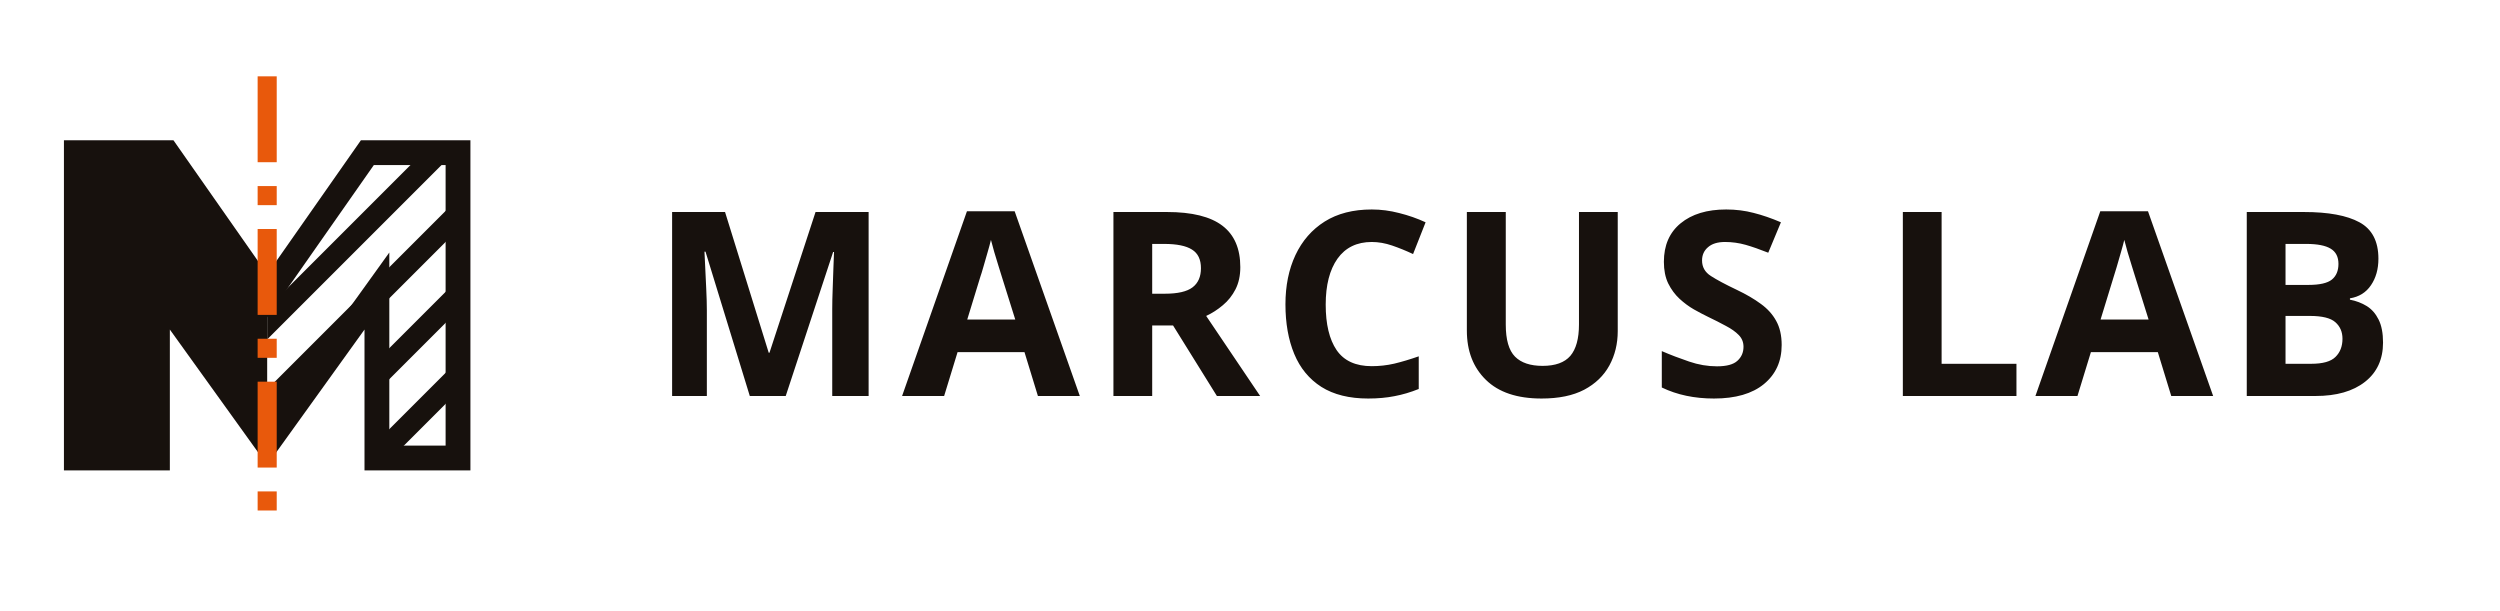
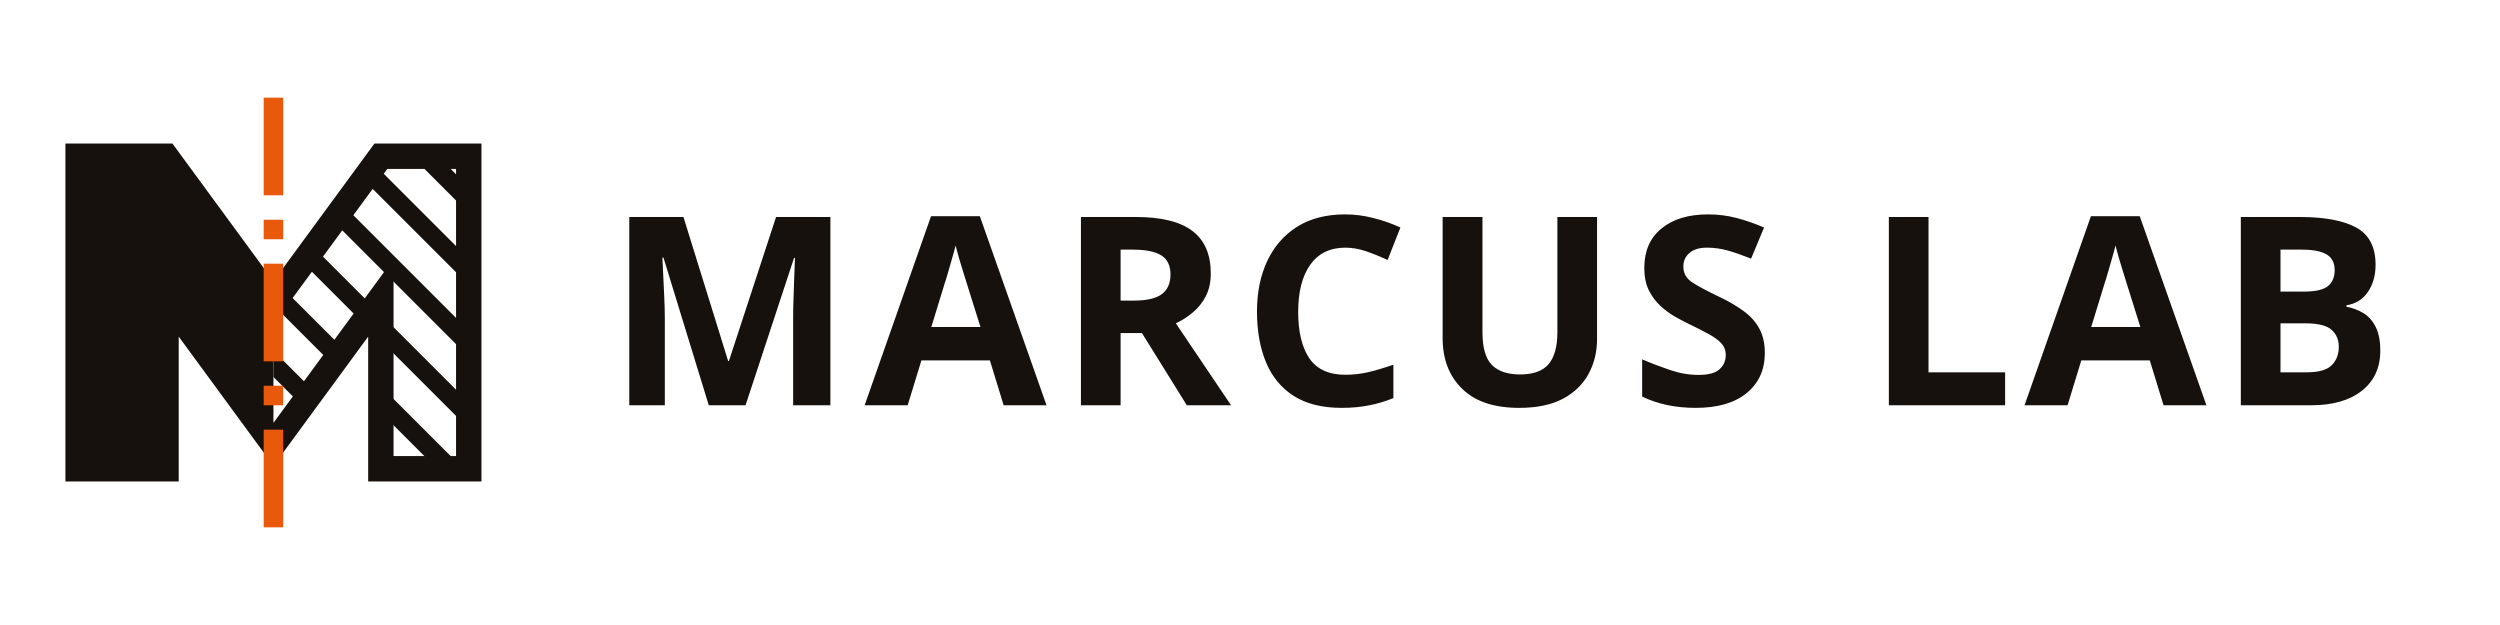
- <svg xmlns="http://www.w3.org/2000/svg" viewBox="0 0 262 64" width="262" height="64" role="img" aria-label="Marcus Lab">
+ <svg xmlns="http://www.w3.org/2000/svg" viewBox="0 0 256 64" width="256" height="64" role="img" aria-label="Marcus Lab">
  <svg x="0" y="4" width="56" height="56" viewBox="4 4 56 56">
    <defs>
      <clipPath id="ml">
        <rect x="0" y="0" width="32" height="64" />
      </clipPath>
      <clipPath id="mr">
        <rect x="32" y="0" width="32" height="64" />
      </clipPath>
      <clipPath id="mo">
-         <polygon points="12,16 21.5,16 32,31 42.5,16 52,16 52,48 43.5,48 43.5,30.5 32,46.5 20.5,30.5 20.5,48 12,48" />
+         <polygon points="12,16 21,16 32,31 43,16 52,16 52,48 43,48 43,30.5 32,45.5 21,30.5 21,48 12,48" />
      </clipPath>
    </defs>
-     <polygon points="12,16 21.5,16 32,31 42.5,16 52,16 52,48 43.5,48 43.5,30.5 32,46.5 20.5,30.5 20.5,48 12,48" fill="#17110d" clip-path="url(#ml)" />
+     <polygon points="12,16 21,16 32,31 43,16 52,16 52,48 43,48 43,30.5 32,45.5 21,30.5 21,48 12,48" fill="#17110d" clip-path="url(#ml)" />
    <g clip-path="url(#mr)">
-       <g clip-path="url(#mo)" fill="none" stroke="#17110d" stroke-width="2.3">
-         <path d="M-65.94 64 L-1.94 0" />
-         <path d="M-57.46 64 L6.54 0" />
-         <path d="M-48.97 64 L15.03 0" />
-         <path d="M-40.49 64 L23.51 0" />
-         <path d="M-32.00 64 L32.00 0" />
-         <path d="M-23.51 64 L40.49 0" />
-         <path d="M-15.03 64 L48.97 0" />
-         <path d="M-6.54 64 L57.46 0" />
-         <path d="M1.94 64 L65.94 0" />
-         <path d="M10.43 64 L74.43 0" />
-         <path d="M18.91 64 L82.91 0" />
-         <path d="M27.40 64 L91.40 0" />
-         <path d="M35.88 64 L99.88 0" />
-         <path d="M44.37 64 L108.37 0" />
-         <path d="M52.85 64 L116.85 0" />
-         <path d="M61.34 64 L125.34 0" />
+       <g clip-path="url(#mo)" fill="none" stroke="#17110d" stroke-width="1.9">
+         <path d="M-64.09 0 L-0.09 64" />
+         <path d="M-56.74 0 L7.26 64" />
+         <path d="M-49.38 0 L14.62 64" />
+         <path d="M-42.03 0 L21.97 64" />
+         <path d="M-34.67 0 L29.33 64" />
+         <path d="M-27.32 0 L36.68 64" />
+         <path d="M-19.97 0 L44.03 64" />
+         <path d="M-12.61 0 L51.39 64" />
+         <path d="M-5.26 0 L58.74 64" />
+         <path d="M2.10 0 L66.10 64" />
+         <path d="M9.45 0 L73.45 64" />
+         <path d="M16.80 0 L80.80 64" />
+         <path d="M24.16 0 L88.16 64" />
+         <path d="M31.51 0 L95.51 64" />
+         <path d="M38.87 0 L102.87 64" />
+         <path d="M46.22 0 L110.22 64" />
+         <path d="M53.57 0 L117.57 64" />
+         <path d="M60.93 0 L124.93 64" />
      </g>
    </g>
-     <polygon points="12,16 21.5,16 32,31 42.5,16 52,16 52,48 43.5,48 43.5,30.5 32,46.5 20.5,30.5 20.5,48 12,48" fill="none" stroke="#17110d" stroke-width="2.6" stroke-linejoin="miter" />
-     <path d="M32 8 V56" fill="none" stroke="#e8590c" stroke-width="2" stroke-dasharray="9 2.5 2 2.5" />
+     <polygon points="12,16 21,16 32,31 43,16 52,16 52,48 43,48 43,30.5 32,45.5 21,30.5 21,48 12,48" fill="none" stroke="#17110d" stroke-width="2.6" stroke-linejoin="miter" />
+     <path d="M32 10 V54" fill="none" stroke="#e8590c" stroke-width="2" stroke-dasharray="10 2.5 2 2.5" />
  </svg>
-   <text x="68" y="41.5" text-anchor="start" font-family="Outfit, system-ui, sans-serif" font-weight="700" font-size="27" letter-spacing="1.08" fill="#17110d">MARCUS LAB</text>
+   <text x="62" y="41.5" text-anchor="start" font-family="Outfit, system-ui, sans-serif" font-weight="700" font-size="27" letter-spacing="1.08" fill="#17110d">MARCUS LAB</text>
</svg>
